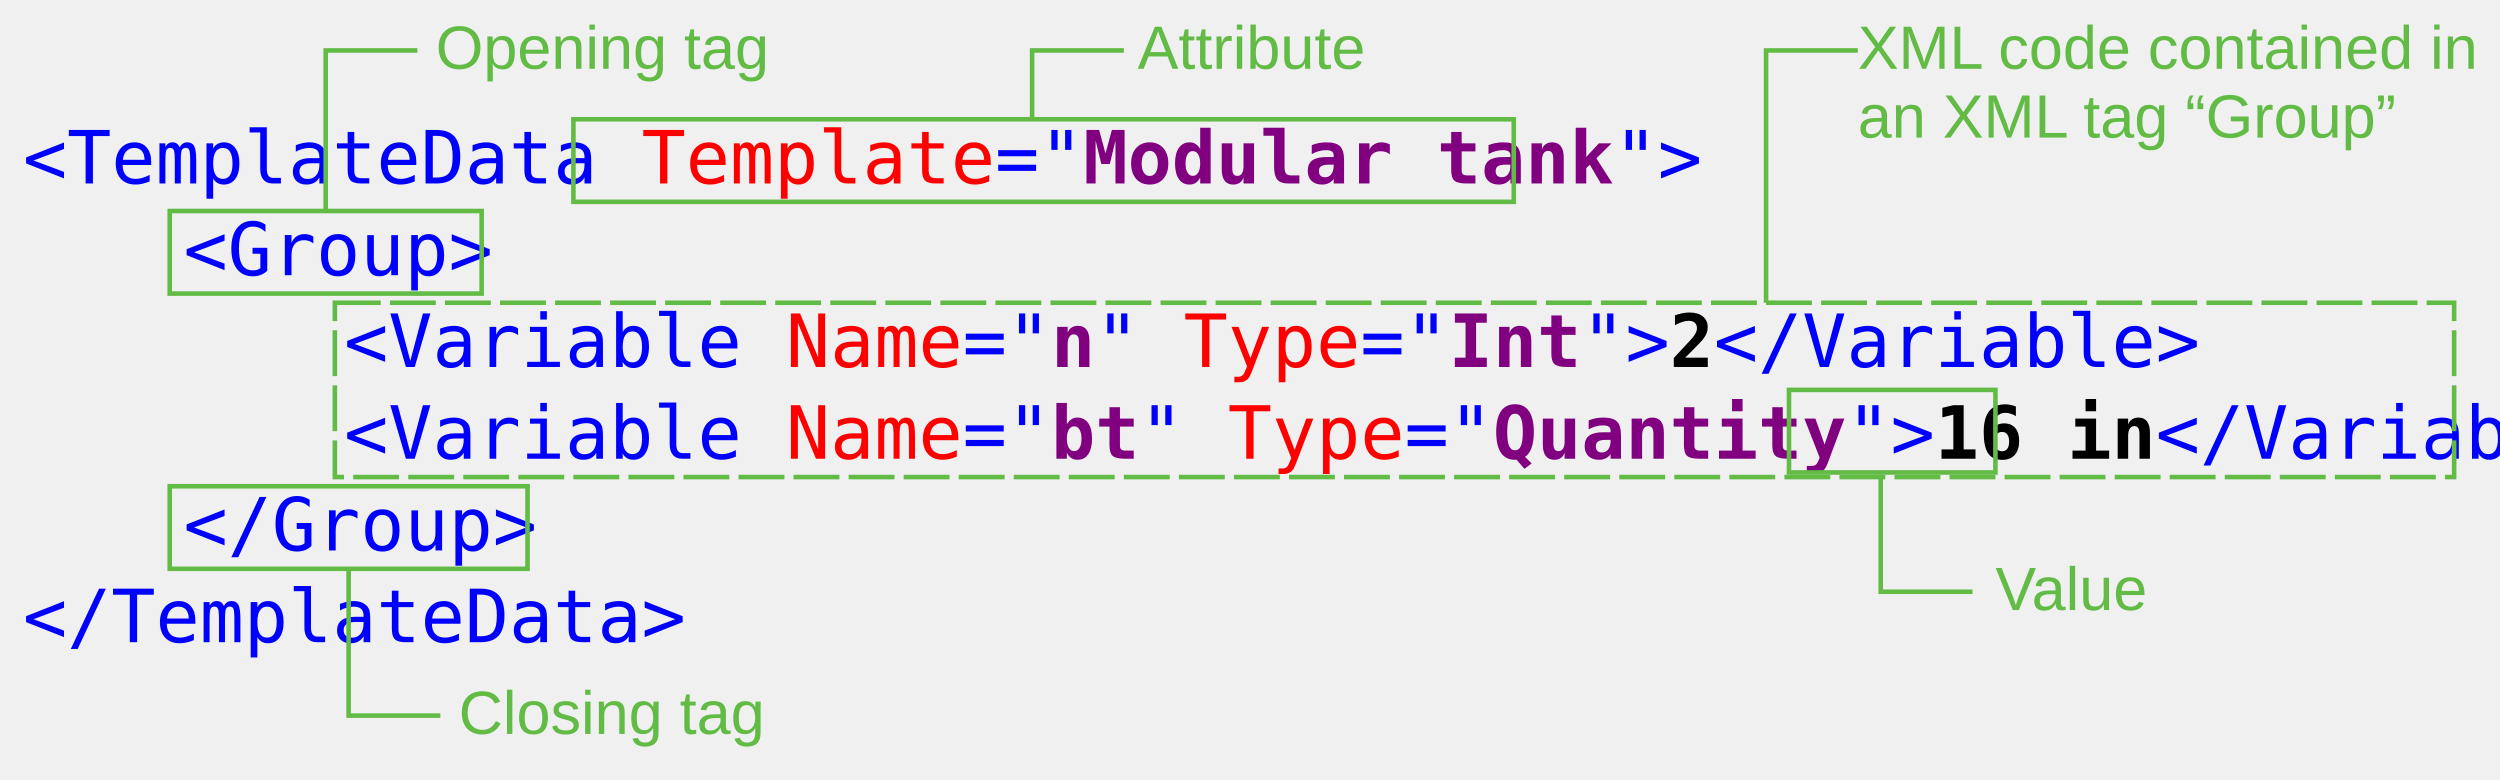
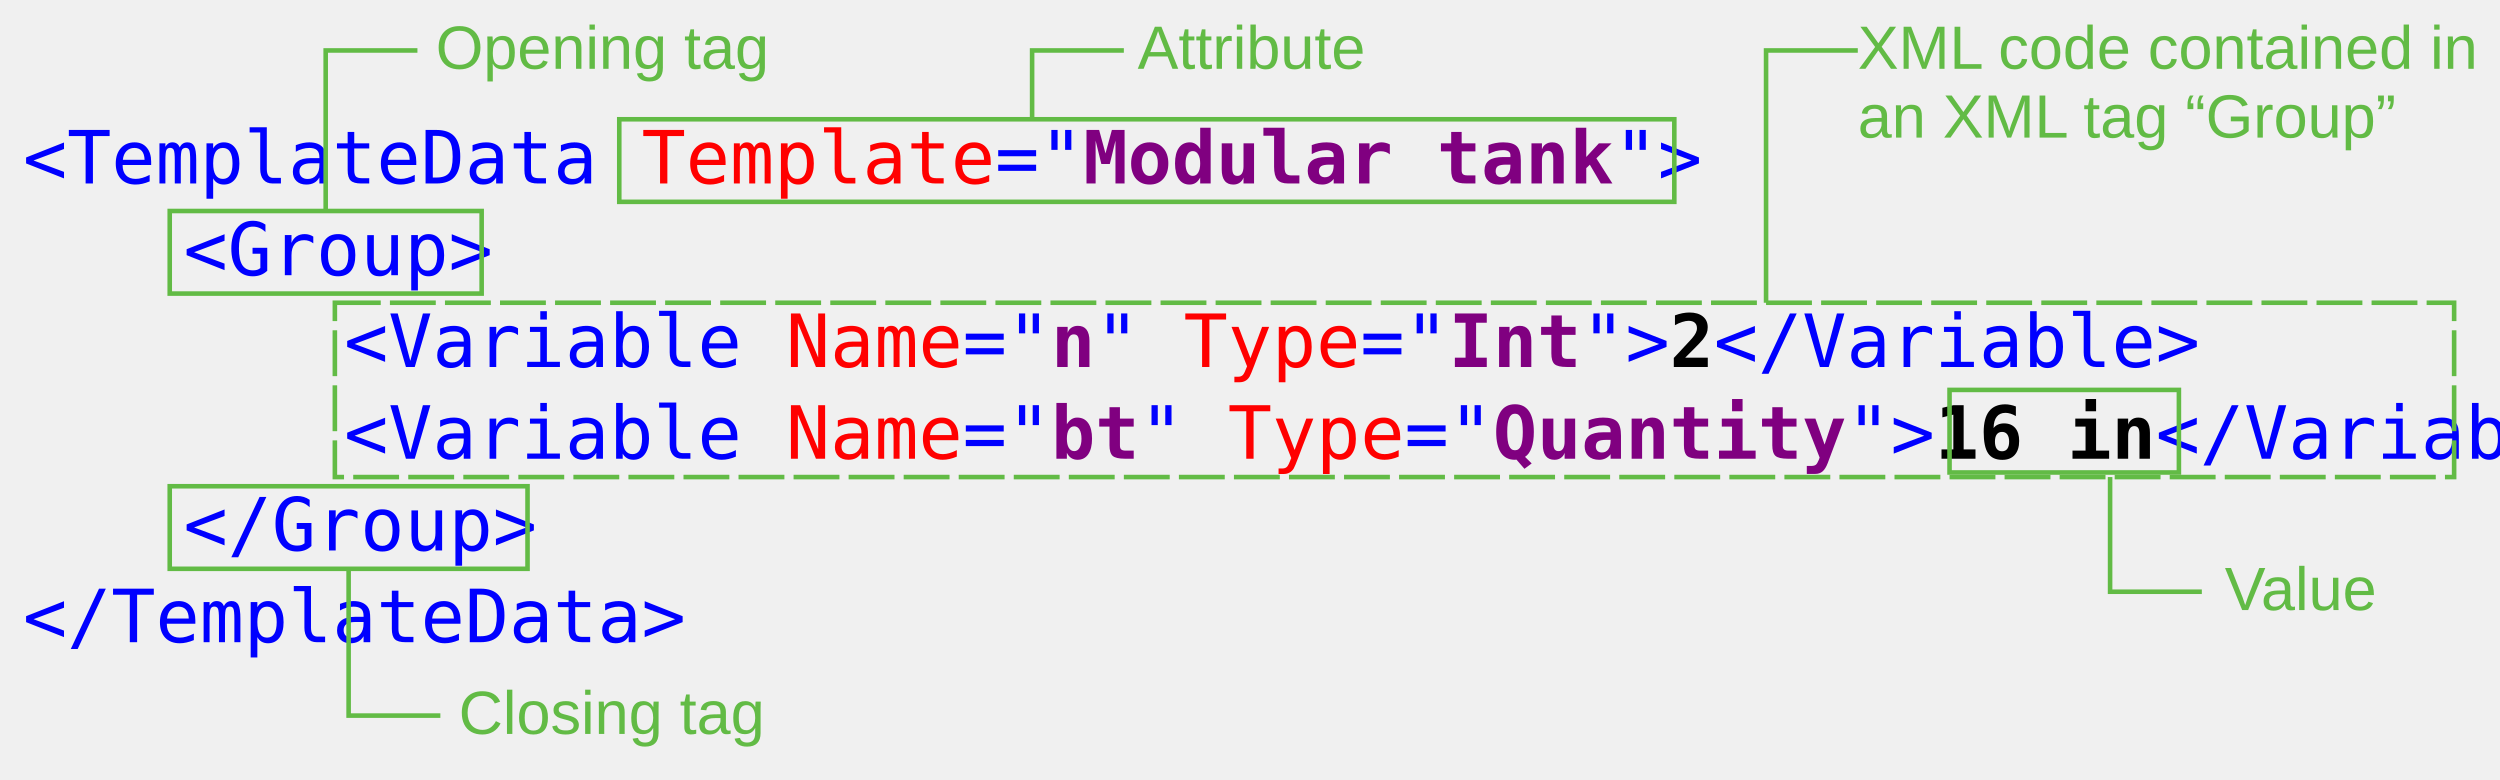
<svg xmlns="http://www.w3.org/2000/svg" version="1.1" height="170" width="545" id="GUID-9E222731-B00B-4C01-A4DA-9544EC27FB36">
  <defs>
    <path id="arrow-head" d="m 1,0 10,-3 v 6 z" style="fill: white !Important;" />
  </defs>
  <style type="text/css">
        .code {
            font-family: 'Droid Sans Mono', 'Consolas', monospace;
            fill: blue;
            font-size: 12pt;
            text-align: left;
            text-anchor: left;
        }
        .attribute {
            fill: red;
        }
        .attvalue {
            fill: purple;
            font-weight: bold;
        }
        .value {
            fill: black;
            font-weight: bold;
        }
        .callout {
            font-size: 10pt;
            text-align: left;
            text-anchor: left;
            font-family: 'Arial Narrow', Arial, Helvetica, sans-serif;
            fill: #62BB45;
        }
    </style>
  <g transform="translate(5,40)">
    <g class="code">
      <text>&lt;TemplateData <tspan class="attribute">Template</tspan>="<tspan class="attvalue">Modular tank</tspan>"&gt;</text>
      <text x="35" y="20">&lt;Group&gt;</text>
      <text x="70" y="40">&lt;Variable <tspan class="attribute">Name</tspan>="<tspan class="attvalue">n</tspan>"  <tspan class="attribute">Type</tspan>="<tspan class="attvalue">Int</tspan>"&gt;<tspan class="value">2</tspan>&lt;/Variable&gt;</text>
      <text x="70" y="60">&lt;Variable <tspan class="attribute">Name</tspan>="<tspan class="attvalue">bt</tspan>"  <tspan class="attribute">Type</tspan>="<tspan class="attvalue">Quantity</tspan>"&gt;<tspan class="value">16 in</tspan>&lt;/Variable&gt;</text>
      <text x="35" y="80">    &lt;/Group&gt;</text>
      <text y="100">&lt;/TemplateData&gt;</text>
    </g>
    <g style="stroke: #62BB45; fill: none;">
      <g id="opening-tag-callout">
        <rect width="68" height="18" x="32" y="6" />
        <path d="M 66,6 v-35 h20" />
      </g>
      <g id="attribute-callout">
-         <rect width="205" height="18" x="120" y="-14" />
+         <rect width="230" height="18" x="130" y="-14" />
        <path d="M 220,-14 v-15 h20" />
      </g>
      <g id="group-callout">
        <rect width="462" height="38" x="68" y="26" stroke-dasharray="10,2" />
        <path d="M 380,26 v-55 h20" />
      </g>
      <g id="value-callout">
-         <rect width="45" height="18" x="385" y="45" />
-         <path d="M 405,64 v25 h20" />
+         <rect width="50" height="18" x="420" y="45" />
+         <path d="M 455,64 v25 h20" />
      </g>
      <g id="closing-tab-callout">
        <rect width="78" height="18" x="32" y="66" />
        <path d="M 71,84 v32 h20" />
      </g>
    </g>
    <g class="callout">
      <text x="90" y="-25">Opening tag</text>
      <text x="243" y="-25">Attribute</text>
-       <text x="430" y="93">Value</text>
+       <text x="480" y="93">Value</text>
      <text x="95" y="120">Closing tag</text>
      <text x="400" y="-25">XML code contained in</text>
      <text x="400" y="-10">an XML tag “Group”</text>
    </g>
  </g>
</svg>
